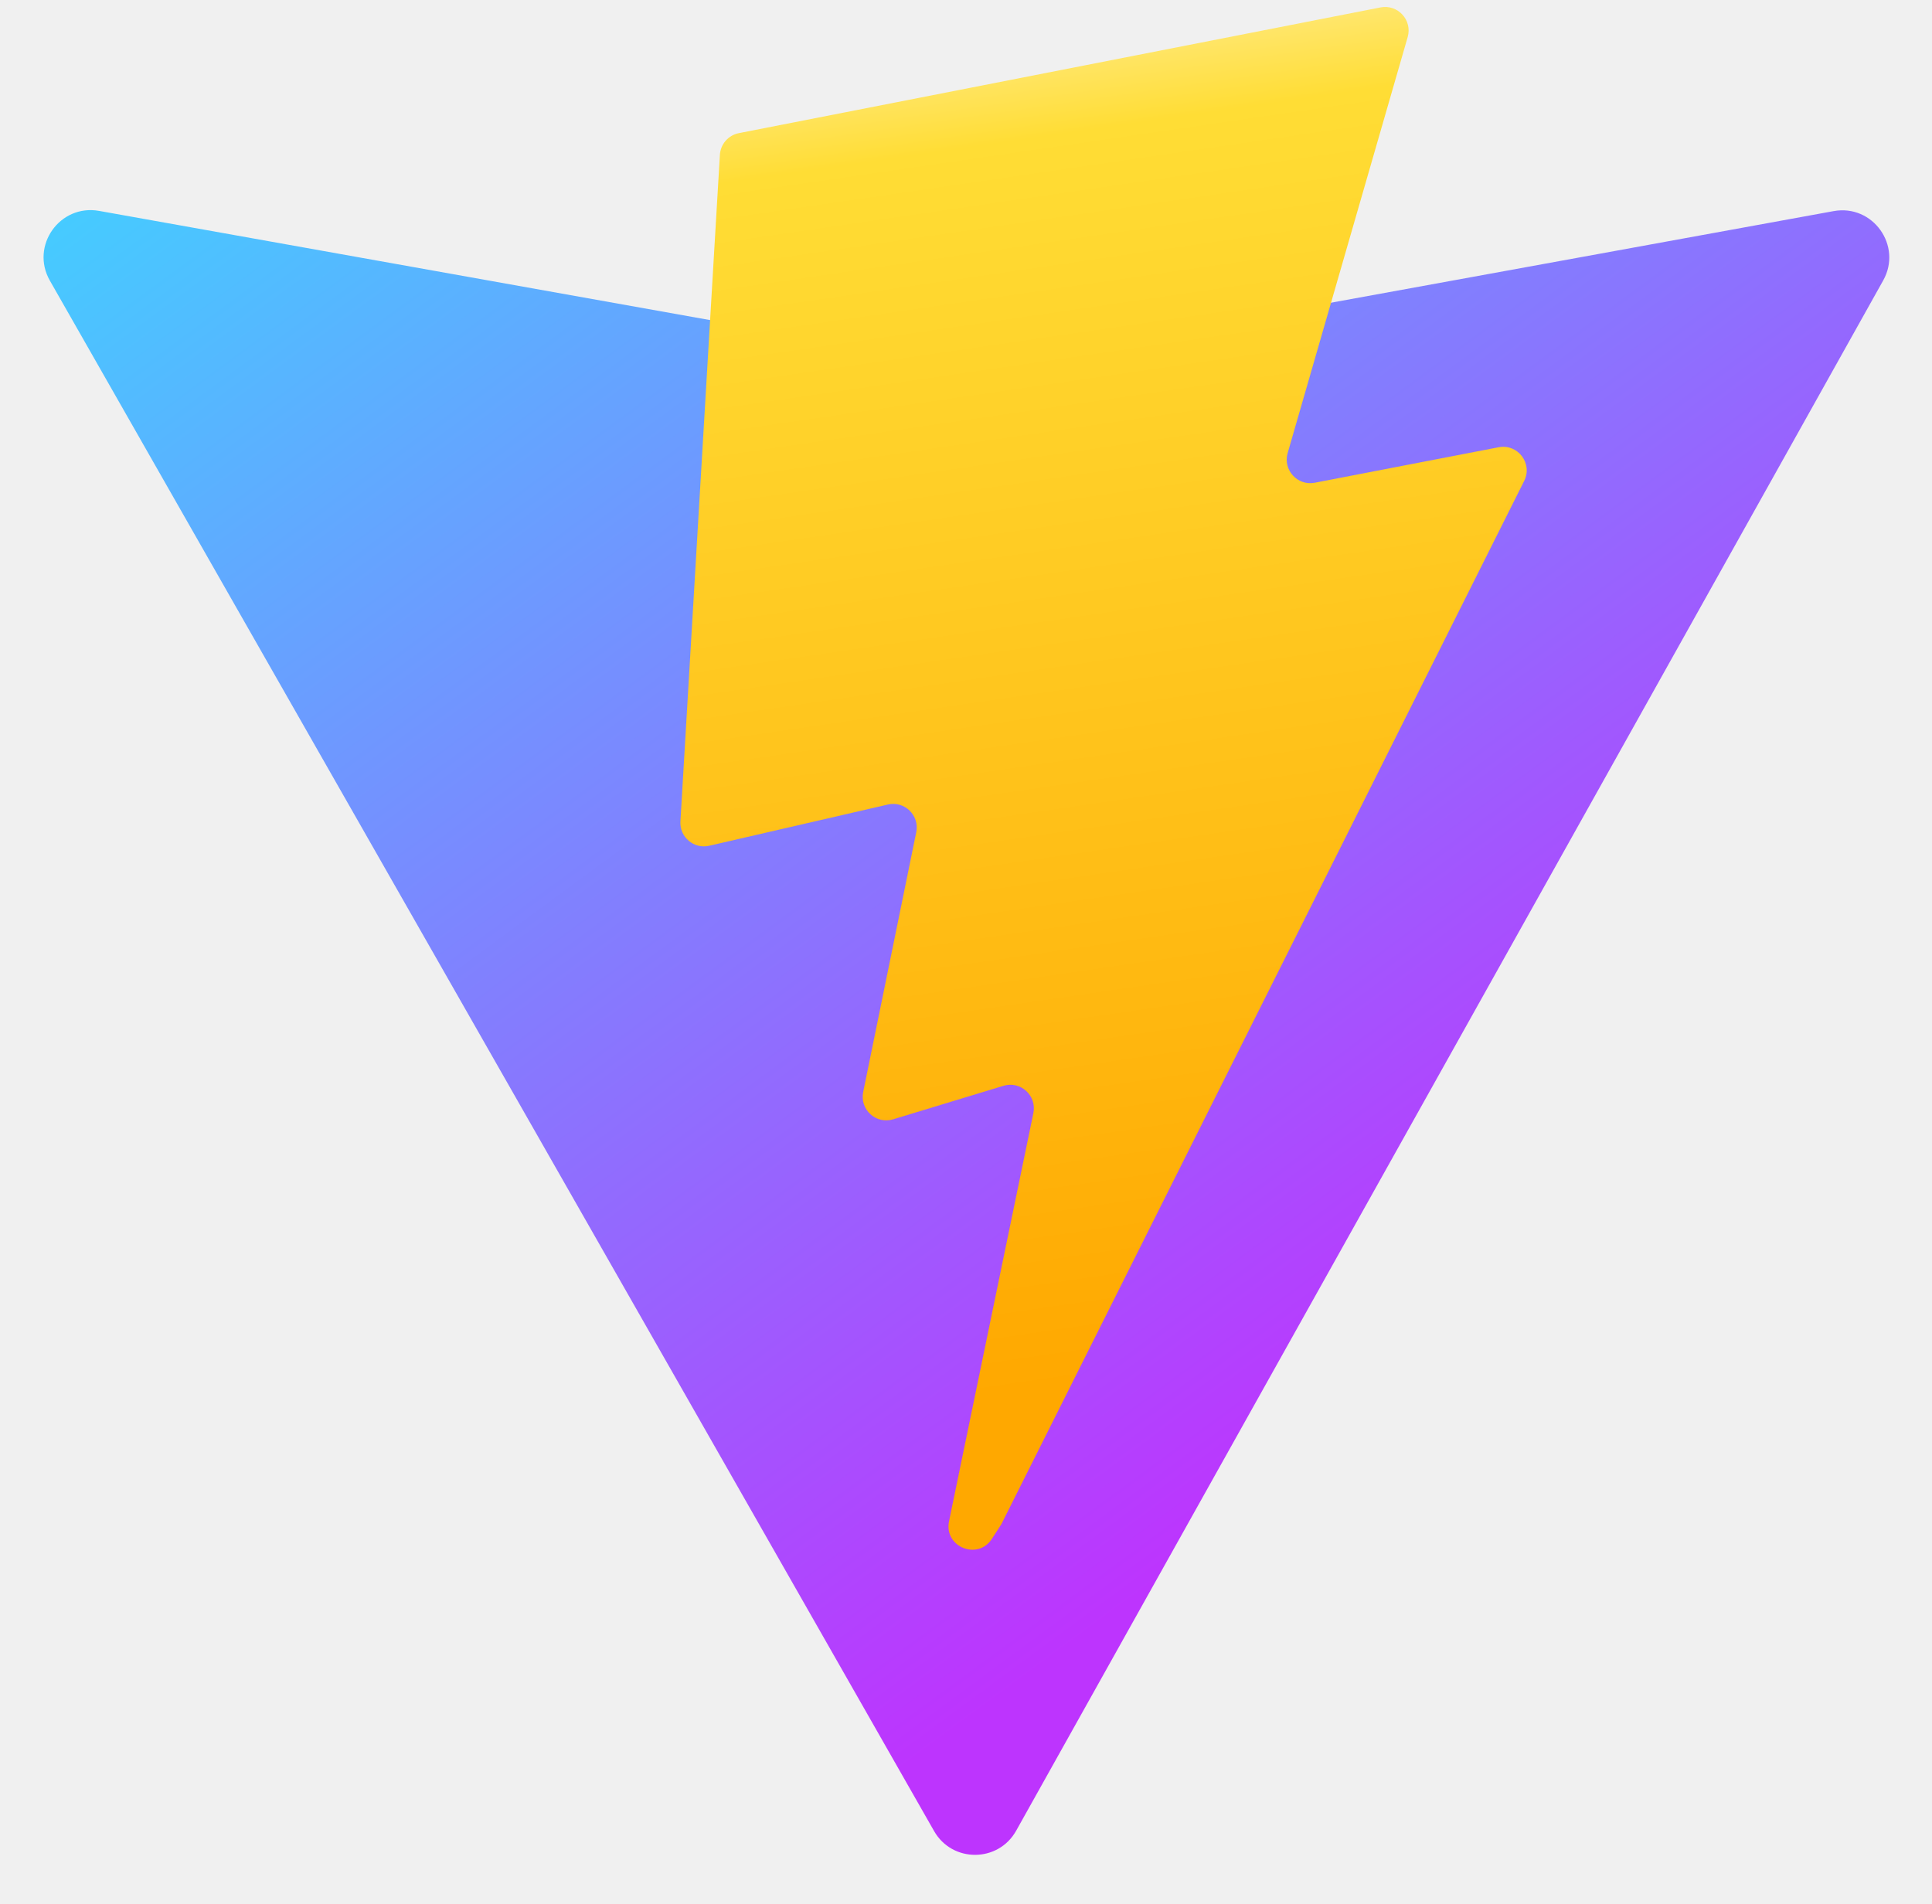
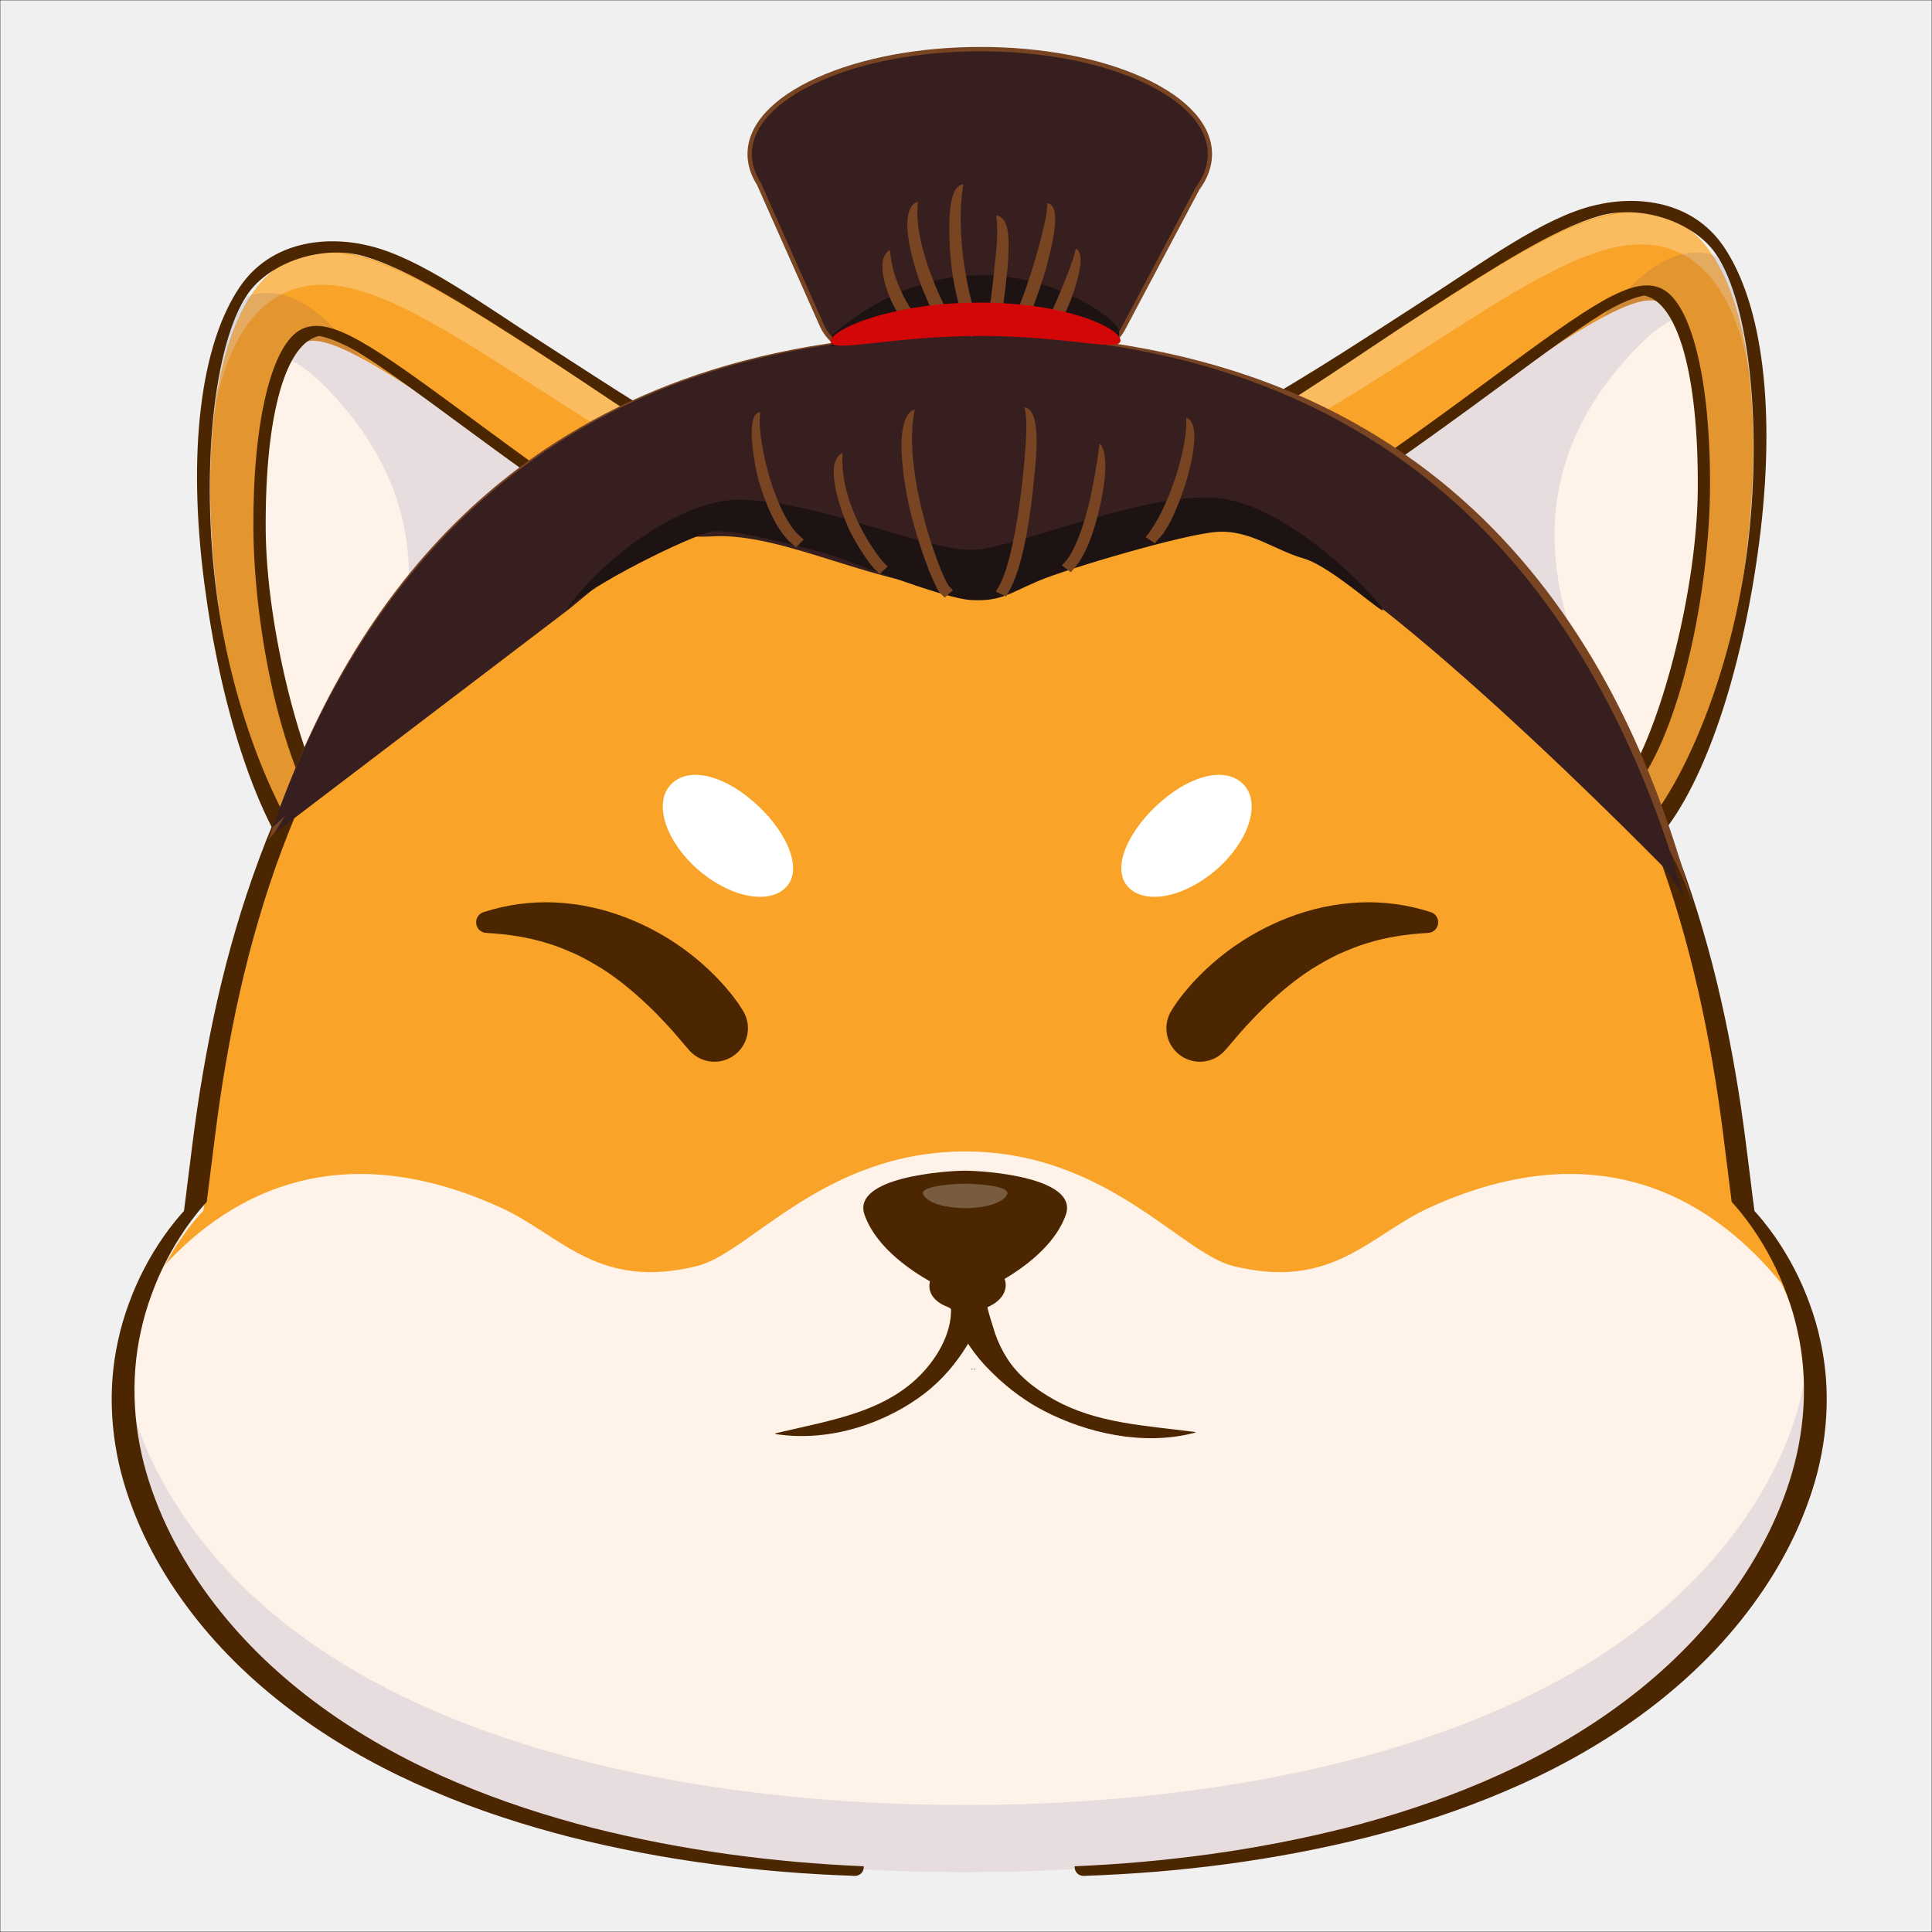
- <svg xmlns="http://www.w3.org/2000/svg" width="410" height="404" viewBox="0 0 410 404" fill="none">
-   <path d="M399.641 59.525L215.643 388.545C211.844 395.338 202.084 395.378 198.228 388.618L10.582 59.556C6.381 52.19 12.68 43.267 21.028 44.759L205.223 77.682C206.398 77.892 207.601 77.89 208.776 77.676L389.119 44.806C397.439 43.289 403.768 52.143 399.641 59.525Z" fill="url(#paint0_linear)" />
-   <path d="M292.965 1.574L156.801 28.255C154.563 28.694 152.906 30.59 152.771 32.866L144.395 174.33C144.198 177.662 147.258 180.248 150.51 179.498L188.42 170.749C191.967 169.931 195.172 173.055 194.443 176.622L183.18 231.775C182.422 235.487 185.907 238.661 189.532 237.56L212.947 230.446C216.577 229.344 220.065 232.527 219.297 236.242L201.398 322.875C200.278 328.294 207.486 331.249 210.492 326.603L212.5 323.5L323.454 102.072C325.312 98.365 322.108 94.137 318.036 94.923L279.014 102.454C275.347 103.161 272.227 99.746 273.262 96.158L298.731 7.867C299.767 4.273 296.636 0.855 292.965 1.574Z" fill="url(#paint1_linear)" />
+ <svg xmlns="http://www.w3.org/2000/svg" width="400" height="400" viewBox="0 0 400 400" fill="none">
+   <g clip-path="url(#clip0_103_232)">
+     <path d="M400.05 400.05H-0.05V-0.05H400.05V400.05ZM0.05 399.95H399.95V0.05H0.05V399.95Z" fill="black" />
+     <g opacity="0.4">
+       <path opacity="0.4" d="M337.98 341.76C335.6 342.96 330.26 345.17 327.4 346.32Z" fill="white" />
+     </g>
+     <path d="M209.01 116.76L147.73 142.72L63.23 179.35C45.3 156.12 35.32 85.51 52.14 60.9C57.22 53.48 64.88 50.11 75.74 53.29C103.06 61.28 146.74 106.13 209.01 116.76Z" fill="#F9A429" />
+     <g opacity="0.5">
+       <path opacity="0.5" d="M208.94 116.97L197.93 121.64C140.84 108.31 100.31 67.71 74.45 60.15C63.6 56.98 55.93 60.34 50.85 67.76C48.2 71.64 46.25 76.64 44.91 82.38C46.12 73.82 48.42 66.44 52.06 61.12C57.14 53.7 64.8 50.33 75.66 53.51C102.99 61.49 146.67 106.34 208.94 116.97Z" fill="white" />
+     </g>
+     <g opacity="0.3">
+       <path opacity="0.3" d="M146.72 143.24L63.78 178.36C45.85 155.13 34.31 86.03 51.13 61.43C54.85 59.99 59.48 60.26 64.96 64.25C78.98 74.47 113 129.7 146.72 143.24Z" fill="#000072" />
+     </g>
+     <path d="M64.73 181.71C63.6 181.71 62.53 181.19 61.84 180.29C52.7 168.44 45.55 145.7 42.3 120.72C38.77 93.59 41.51 71.34 49.67 59.37C56.06 50.01 67.37 48.66 76.5 50.9C87.06 53.48 98.95 62.34 113.37 71.61C138.6 87.83 170.16 109.52 209.08 116.17C211.07 116.51 212.89 115.6 212.55 117.59C212.21 119.58 210.32 120.91 208.34 120.57C167.96 113.67 136.66 89.12 110.87 72.55C96.92 63.58 84.87 55.84 75.45 53.08C66.85 50.56 55.81 54.25 51.25 60.93C44.18 71.29 41.56 97.6 44.81 122.6C47.86 146.02 56.46 167.34 64.73 178.05C65.96 179.65 68.55 179.71 66.96 180.95C66.32 181.44 65.53 181.71 64.73 181.71Z" fill="#4B2600" />
+     <path d="M66.85 165.32C67.84 167.1 68.87 168.67 69.93 169.97L129.86 110.58C94.92 87.68 70.06 67.65 63.04 70.9C61.94 71.41 60.82 72.79 59.78 74.98C56.98 80.86 54.7 92.61 54.79 109.14C54.9 129.02 59.82 152.67 66.85 165.32Z" fill="#FFF3E9" />
+     <g opacity="0.3">
+       <path opacity="0.3" d="M67.27 164.97C68.26 166.75 69.29 168.32 70.35 169.62L130.68 110.58C95.74 87.68 70.5 66.05 63.48 69.3C62.38 69.81 61.25 72.44 60.2 74.64C62.82 75.78 66.39 78.6 71.28 84.39C86.64 102.64 87.15 122.01 80.9 140.15C79.1 145.39 72.8 156.07 67.27 164.97Z" fill="#000072" />
+     </g>
+     <path d="M70.77 173.21C70.71 173.21 70.65 173.21 70.59 173.21C69.7 173.16 68.87 172.74 68.31 172.05C58.53 160.07 52.57 130.7 52.46 109.23C52.34 87.14 56.3 70.99 62.54 68.11C68.44 65.38 76.99 71.4 97.45 86.49C107.16 93.65 118.17 101.77 130.96 110.16C132.42 111.12 132.83 113.08 131.87 114.54C131.74 114.73 131.6 114.91 131.43 115.07L72.99 172.3C72.4 172.88 71.6 173.21 70.77 173.21ZM66.05 69.57C59.24 70.98 54.88 85.55 55.01 109.42C55.12 130.29 62.39 157.76 69.29 169.04L127.66 110.83C116.05 103.07 103.06 93.57 94.56 87.3C86.71 81.51 79.94 76.52 74.76 73.31C69.31 69.95 66.08 69.56 66.05 69.57Z" fill="#4B2600" />
+     <path d="M197.49 108.4L258.77 134.36L343.27 170.99C361.2 147.76 371.19 77.15 354.36 52.55C349.28 45.13 341.62 41.76 330.76 44.94C303.44 52.92 259.77 97.76 197.49 108.4Z" fill="#F9A429" />
+     <g opacity="0.5">
+       <path opacity="0.5" d="M197.56 108.61L208.57 113.28C265.66 99.95 306.19 59.35 332.05 51.79C342.91 48.62 350.57 51.98 355.65 59.4C358.3 63.28 360.25 68.28 361.59 74.02C360.38 65.46 358.08 58.08 354.44 52.76C349.36 45.34 341.7 41.97 330.84 45.15C303.51 53.12 259.84 97.97 197.56 108.61Z" fill="white" />
+     </g>
+     <g opacity="0.3">
+       <path opacity="0.3" d="M259.78 134.88L342.72 170C360.66 146.77 372.2 77.67 355.38 53.07C351.66 51.63 347.03 51.9 341.55 55.89C327.52 66.1 293.5 121.33 259.78 134.88Z" fill="#000072" />
+     </g>
+     <path d="M341.78 173.34C342.91 173.34 343.98 172.82 344.67 171.92C353.81 160.08 360.96 137.34 364.21 112.36C367.74 85.23 365 62.98 356.84 51.01C350.45 41.65 339.14 40.3 330.01 42.54C319.45 45.12 307.56 53.98 293.14 63.25C267.91 79.47 236.35 101.16 197.43 107.81C195.44 108.15 193.62 107.24 193.96 109.23C194.3 111.22 196.19 112.55 198.17 112.21C238.55 105.31 269.85 80.76 295.64 64.19C309.59 55.22 321.64 47.48 331.06 44.73C339.66 42.21 350.7 45.9 355.26 52.59C362.32 62.94 364.95 89.25 361.69 114.25C358.64 137.67 350.04 158.99 341.77 169.7C340.54 171.3 337.95 171.36 339.54 172.6C340.19 173.07 340.97 173.34 341.78 173.34Z" fill="#4B2600" />
+     <path d="M339.66 156.95C338.67 158.73 337.64 160.3 336.58 161.6L276.65 102.21C311.59 79.31 336.45 59.28 343.47 62.53C344.57 63.04 345.68 64.42 346.73 66.61C349.53 72.49 351.81 84.24 351.72 100.76C351.61 120.65 346.68 144.31 339.66 156.95Z" fill="#FFF3E9" />
+     <g opacity="0.3">
+       <path opacity="0.3" d="M339.24 156.6C338.25 158.38 337.22 159.95 336.16 161.25L275.82 102.2C310.76 79.3 336.01 57.67 343.03 60.92C344.13 61.43 345.26 64.06 346.31 66.26C343.69 67.4 340.12 70.22 335.23 76.01C319.87 94.26 319.36 113.62 325.6 131.77C327.41 137.03 333.7 147.7 339.24 156.6Z" fill="#000072" />
+     </g>
+     <path d="M333.52 163.93L275.06 106.7C273.81 105.48 273.79 103.47 275.01 102.22C275.17 102.06 275.35 101.91 275.54 101.78C288.33 93.39 299.33 85.27 309.05 78.11C329.51 63.01 338.06 56.99 343.96 59.73C350.2 62.62 354.16 78.76 354.04 100.85C353.93 122.33 347.96 151.7 338.19 163.67C337.63 164.36 336.8 164.78 335.91 164.83C335.85 164.83 335.79 164.83 335.73 164.83C334.91 164.84 334.11 164.51 333.52 163.93ZM331.76 64.94C326.58 68.14 319.8 73.14 311.96 78.93C303.46 85.2 290.47 94.71 278.86 102.46L337.23 160.67C344.13 149.39 351.4 121.92 351.51 101.05C351.64 77.18 347.27 62.61 340.47 61.2C340.42 61.19 337.2 61.58 331.76 64.94Z" fill="#4B2600" />
+     <path d="M366.11 322.6C328.12 383.88 226.35 385.66 202.23 385.66C178.11 385.66 76.33 383.87 38.35 322.6C22.66 297.28 27.06 276.44 33.23 263.77C36.77 256.49 40.88 251.89 42.1 250.68C47.4 219.43 53.97 78.34 202.24 78.34C350.51 78.34 357.08 219.43 362.38 250.68C363.6 251.89 367.71 256.49 371.25 263.77C377.4 276.44 381.8 297.27 366.11 322.6Z" fill="#F9A429" />
+     <path d="M363.7 324.56C325.72 385.83 223.99 387.63 199.83 387.63H199.81C175.66 387.63 73.93 385.83 35.95 324.56C20.25 299.24 24.66 278.4 30.82 265.73C44.16 249.26 67.66 233.56 103.79 250.07C116.03 255.67 123.79 267.23 144.35 262.11C155.25 259.39 170.53 238.41 199.81 238.4H199.83C229.11 238.41 244.39 259.39 255.3 262.11C275.86 267.23 283.63 255.67 295.86 250.07C331.99 233.55 355.48 249.26 368.82 265.73C374.99 278.41 379.4 299.24 363.7 324.56Z" fill="#FFF3E9" />
+     <g opacity="0.3">
+       <path opacity="0.3" d="M363.7 324.57C325.71 385.85 223.94 387.63 199.82 387.63C175.7 387.63 73.92 385.85 35.94 324.57C26.06 308.62 24.15 294.45 25.63 282.99C26.69 291.36 29.75 300.65 35.94 310.64C73.92 371.92 175.69 373.7 199.81 373.7C223.93 373.7 325.71 371.92 363.69 310.64C369.88 300.65 372.94 291.36 374 282.99C375.49 294.45 373.58 308.62 363.7 324.57Z" fill="#000072" />
+     </g>
+     <path d="M201.53 283.44L201.09 283.51V283.37L201.53 283.44Z" fill="#512717" />
+     <path d="M201.95 283.37V283.51L201.53 283.44L201.95 283.37Z" fill="#512717" />
+     <path d="M143.1 91.77C152.15 88.71 161.52 86.65 170.94 85.27C180.37 83.92 189.88 83.35 199.38 83.26C208.87 83.33 218.39 83.92 227.82 85.25C237.24 86.64 246.61 88.68 255.66 91.74C264.74 94.75 273.46 98.73 281.69 103.61C289.87 108.52 297.51 114.32 304.29 120.96C304.32 120.99 304.35 121.03 304.38 121.06C304.51 120.98 304.63 120.89 304.73 120.78C305.42 120.07 305.41 118.93 304.71 118.24C297.93 111.6 290.29 105.8 282.11 100.89C273.89 96.01 265.16 92.03 256.08 89.02C247.02 85.95 237.66 83.92 228.24 82.53C218.8 81.2 209.29 80.61 199.8 80.54C190.31 80.63 180.79 81.19 171.36 82.55C161.94 83.93 152.58 85.98 143.52 89.04C134.44 92.05 125.72 96.03 117.5 100.91C109.32 105.82 101.68 111.61 94.89 118.25C94.22 118.9 94.17 119.95 94.76 120.67L94.77 120.68C101.48 114.17 109.02 108.46 117.08 103.63C125.3 98.75 134.02 94.77 143.1 91.77Z" fill="#4B2600" />
+     <path d="M94.42 368.98C85.18 365.07 76.26 360.25 67.98 354.41C59.7 348.57 52.07 341.67 45.67 333.68C39.28 325.71 34.04 316.69 30.86 306.74C27.66 296.84 26.86 285.93 29.16 275.64C29.71 273.07 30.45 270.54 31.36 268.08C32.25 265.61 33.3 263.21 34.51 260.88C35.71 258.55 37.07 256.31 38.56 254.16C39.32 253.09 40.1 252.03 40.94 251C41.54 250.27 42.13 249.56 42.8 248.84C43.08 246.79 43.31 244.69 43.59 242.58L44.53 235.12C45.16 230.13 45.88 225.12 46.75 220.14C48.46 210.17 50.66 200.24 53.53 190.48C54.96 185.6 56.55 180.76 58.34 175.99C60.13 171.22 62.06 166.5 64.22 161.88C68.16 153.5 72.94 145.45 78.81 138.28C78.71 138.12 78.59 137.98 78.45 137.85C77.7 137.19 76.56 137.27 75.9 138.02C69.19 145.71 63.84 154.54 59.51 163.76C57.34 168.38 55.4 173.1 53.63 177.87C51.86 182.64 50.25 187.48 48.82 192.36C45.94 202.12 43.75 212.05 42.04 222.02C41.17 227.01 40.45 232.01 39.82 237L38.88 244.46C38.61 246.57 38.38 248.67 38.09 250.72C37.42 251.44 36.83 252.14 36.23 252.88C35.39 253.91 34.61 254.97 33.85 256.04C32.36 258.19 31 260.44 29.8 262.76C28.59 265.09 27.54 267.49 26.65 269.96C25.74 272.43 25 274.95 24.45 277.52C22.14 287.81 22.94 298.72 26.15 308.62C29.34 318.57 34.57 327.58 40.96 335.56C47.36 343.55 55 350.45 63.27 356.29C71.54 362.13 80.47 366.95 89.71 370.86C98.94 374.81 108.47 377.88 118.12 380.36C137.45 385.22 157.22 387.72 176.97 388.38C177.91 388.41 178.72 387.71 178.82 386.77C178.83 386.64 178.83 386.51 178.82 386.39C160.02 385.59 141.23 383.1 122.83 378.48C113.18 376 103.65 372.92 94.42 368.98Z" fill="#4B2600" />
+     <path d="M306.91 368.98C316.15 365.07 325.07 360.25 333.35 354.41C341.63 348.57 349.26 341.67 355.66 333.68C362.05 325.71 367.29 316.69 370.47 306.74C373.67 296.84 374.48 285.93 372.17 275.64C371.62 273.07 370.88 270.54 369.97 268.08C369.08 265.61 368.03 263.21 366.82 260.88C365.62 258.55 364.26 256.31 362.77 254.16C362.01 253.09 361.23 252.03 360.39 251C359.79 250.27 359.2 249.56 358.53 248.84C358.25 246.79 358.01 244.69 357.74 242.58L356.8 235.12C356.17 230.13 355.45 225.12 354.58 220.14C352.87 210.17 350.67 200.24 347.8 190.48C346.37 185.6 344.78 180.76 342.99 175.99C341.2 171.22 339.27 166.5 337.1 161.88C333.16 153.5 328.38 145.45 322.51 138.28C322.61 138.12 322.73 137.98 322.87 137.85C323.62 137.19 324.76 137.27 325.42 138.02C332.13 145.71 337.48 154.54 341.81 163.76C343.98 168.38 345.92 173.1 347.7 177.87C349.48 182.64 351.08 187.48 352.51 192.36C355.39 202.12 357.58 212.05 359.29 222.02C360.16 227.01 360.88 232.01 361.51 237L362.45 244.46C362.72 246.57 362.96 248.67 363.24 250.72C363.91 251.44 364.5 252.14 365.1 252.88C365.94 253.91 366.72 254.97 367.48 256.04C368.97 258.19 370.33 260.44 371.53 262.76C372.74 265.09 373.79 267.49 374.68 269.96C375.59 272.43 376.33 274.95 376.88 277.52C379.19 287.81 378.39 298.72 375.18 308.62C371.99 318.57 366.76 327.58 360.37 335.56C353.97 343.55 346.33 350.45 338.06 356.29C329.79 362.13 320.86 366.95 311.62 370.86C302.39 374.81 292.86 377.88 283.21 380.36C263.88 385.22 244.11 387.72 224.36 388.38C223.37 388.41 222.54 387.64 222.5 386.65C222.5 386.56 222.5 386.47 222.51 386.39C241.31 385.59 260.1 383.1 278.5 378.48C288.15 376 297.68 372.92 306.91 368.98Z" fill="#4B2600" />
+     <path d="M201.54 274.23L201.11 274.29V274.16L201.54 274.23Z" fill="#512717" />
+     <path d="M201.97 274.16V274.29L201.54 274.23L201.97 274.16Z" fill="#512717" />
+     <path d="M229.28 273.31C229.28 273.31 232.45 282.5 224.15 287.22C216.17 291.76 206.77 285.87 202.36 282.43C200.75 281.18 199.82 279.26 199.82 277.22C199.82 279.25 198.88 281.18 197.28 282.43C192.86 285.87 183.47 291.75 175.49 287.22C167.19 282.51 170.36 273.31 170.36 273.31C170.36 273.31 172.33 248.7 199.83 248.7C227.33 248.7 229.28 273.31 229.28 273.31Z" fill="#FFF3E9" />
+     <path d="M220.65 251.56C216.71 262.59 199.83 268.81 199.83 268.81C199.83 268.81 182.95 262.59 179.01 251.56C176.2 243.67 196.06 242.38 199.83 242.38C203.6 242.38 223.46 243.67 220.65 251.56Z" fill="#4B2600" />
+     <g opacity="0.5">
+       <path opacity="0.5" d="M208.46 247.4C206.83 250.19 199.83 250.14 199.83 250.14C199.83 250.14 192.83 250.19 191.2 247.4C190.03 245.41 198.27 245.08 199.83 245.08C201.39 245.08 209.63 245.4 208.46 247.4Z" fill="white" />
+     </g>
+     <path d="M160.6 296.91C172.36 298.72 183.92 294.25 191.36 288.55C195.18 285.62 198.01 282.14 200.2 278.59C201.59 276.35 202.65 273.92 203.32 271.38C203.77 269.68 203.21 266.8 205.3 265.69C211.4 262.44 205.42 256.27 198.51 256.87C191.65 257.47 188.36 264.36 195.5 266.5C196.2 266.65 196.88 266.91 197.49 267.28L195.19 265.35C199.62 272.19 194.85 281.69 187.84 287.09C180.39 292.83 170.93 294.29 160.58 296.75C160.48 296.77 160.46 296.89 160.6 296.91Z" fill="#4B2600" />
+     <path d="M247.41 296.47C236.72 295.11 227.06 294.66 218.36 289.85C214.08 287.49 210.67 284.63 208.53 281.26C207.5 279.65 206.66 277.92 206.03 276.11C205.82 275.49 204.31 270.7 204.46 270.63C210.93 267.84 208.72 260.91 200.38 260.91C192.41 260.91 189.31 268.03 196.3 270.63C198.06 271.28 199.06 275.97 199.81 277.21C201 279.19 202.39 281.03 203.96 282.72C207.23 286.2 211.19 289.53 216.11 292.09C224.8 296.61 236.66 299.48 247.41 296.62C247.51 296.61 247.55 296.49 247.41 296.47Z" fill="#4B2600" />
+     <path d="M250.5 31.92C250.5 19.79 229.07 10.18 203.02 10.18C176.97 10.18 155.21 19.79 155.21 31.92C155.21 34.05 155.88 36.11 157.13 38.07L170.26 67.6C171.89 70.99 175.39 73.16 179.24 73.16H223.81C227.41 73.16 230.73 71.26 232.48 68.18L247.95 39.03C249.6 36.8 250.5 34.4 250.5 31.92Z" fill="#381F1F" />
+     <path d="M223.81 73.61H179.24C175.24 73.61 171.56 71.33 169.86 67.8L169.85 67.79L156.73 38.28C155.42 36.21 154.76 34.07 154.76 31.91C154.76 25.89 159.88 20.26 169.16 16.08C178.26 11.98 190.29 9.72 203.02 9.72C215.73 9.72 227.7 11.98 236.71 16.08C245.89 20.26 250.94 25.88 250.94 31.91C250.94 34.43 250.06 36.91 248.32 39.27L232.86 68.4C231.05 71.62 227.57 73.61 223.81 73.61ZM170.67 67.42C172.22 70.64 175.59 72.72 179.24 72.72H223.81C227.25 72.72 230.42 70.9 232.09 67.98L247.57 38.8L247.59 38.77C249.23 36.55 250.06 34.25 250.06 31.91C250.06 20.17 228.96 10.62 203.03 10.62C190.42 10.62 178.53 12.85 169.54 16.9C165.17 18.87 161.74 21.16 159.35 23.7C156.9 26.31 155.66 29.07 155.66 31.91C155.66 33.9 156.28 35.89 157.51 37.82L157.54 37.88L170.67 67.42Z" fill="#784421" />
+     <path d="M61.36 168.12C62.82 163.54 65.15 159.84 65.54 159.23C64.67 159.67 64.02 160.12 63.59 160.57C87.8 101.7 134.02 71.86 201.08 71.86C271.8 71.86 319.25 104.95 342.26 170.26C347.66 178.52 350.3 186.5 350.92 188.54L348.5 180.37C344.3 166.15 338.97 153.1 332.67 141.58C325.07 127.68 315.83 115.59 305.21 105.65C292.97 94.2 278.6 85.31 262.49 79.24C244.46 72.44 223.8 68.99 201.09 68.99C180.31 68.99 161.21 71.88 144.35 77.57C129.1 82.72 115.31 90.28 103.36 100.05C83.73 116.1 68.54 138.5 58.2 166.63L55.52 173.93L60.59 168.08L61.36 168.12Z" fill="#784421" />
+     <path d="M65.95 159.03L74.64 156.22C70.88 157.14 67.93 158.08 65.95 159.03Z" fill="#784421" />
+     <path d="M199.79 121.86C221.46 121.86 237.34 107.7 253.41 109.73C263.55 111.01 276.49 117.15 285.71 123.51C287.06 124.44 289.95 125.89 291.21 126.49C319.05 139.73 334.96 164.92 348.63 185.68C333.48 132.56 297 69.36 200.24 69.36C112.1 69.36 73.97 121.79 56.44 171.29C93.14 137.07 114.99 119.43 138.85 109.12C149.98 104.31 132.95 111.91 147.44 111.05C162.45 110.16 182.18 121.86 199.79 121.86Z" fill="#381F1F" />
+     <path d="M172.33 69.29C202.04 44.26 229.45 64.64 231.36 67.69C232.23 69.08 231.25 71.17 231.25 71.17C231.25 71.17 210.87 67.93 203.61 68.54C196.35 69.15 172.12 71.73 172.12 71.73L172.33 69.29Z" fill="#1E1313" />
+     <path d="M184.24 51.76C180.94 53.7 183.71 60.92 185.24 63.71C186.79 66.5 188.27 68.43 189.43 69.37L190.41 68.9L192.12 67.91L191.04 67.06C190.62 66.73 188.96 64.78 187.55 62.23C186.14 59.68 184.82 56.45 184.42 53.19L184.24 51.76Z" fill="#784421" />
+     <path d="M191.03 59.91C192.24 62.88 193.62 65.76 195.18 68.56L195.88 69.79L198.17 68.28L197.46 67.05C195.97 64.37 194.64 61.59 193.49 58.75C191.53 53.96 189.7 47.9 189.95 43.18L190.03 41.74C185.21 43.36 189.69 56.6 191.03 59.91Z" fill="#784421" />
+     <path d="M197.35 57.68C197.76 60.01 198.29 62.32 198.93 64.6C199.46 66.45 199.87 67.68 200.36 68.52L201.07 69.74L203.35 68.21L202.64 66.99C202.53 66.81 202 65.5 201.5 63.76C200.89 61.58 200.39 59.37 200 57.14C199.08 51.94 198.49 45.5 199.24 39.62L199.42 38.18C195.12 38.36 196.72 54.07 197.35 57.68Z" fill="#784421" />
+     <path d="M206.24 44.63C206.78 48.17 206.25 51.71 205.94 54.95C205.52 59.4 204.88 64.45 204.24 67.5L203.95 68.91L206.58 69.54L206.87 68.13C207.56 64.82 208.19 59.76 208.62 55.24C208.92 50.76 209.33 44.88 206.24 44.63Z" fill="#784421" />
+     <path d="M216.87 42.03L216.75 43.47C216.6 45.24 215.43 50.1 213.97 54.87C212.51 59.64 210.73 64.53 209.56 66.62L208.86 67.85L211.16 69.34L211.85 68.11C213.33 65.48 215.04 60.63 216.52 55.76C217.85 50.76 219.96 42.7 216.87 42.03Z" fill="#784421" />
+     <path d="M222.74 51.49L222.38 52.88C222 54.37 218.35 64.07 216.29 67.06L215.49 68.21L217.95 69.12L218.45 68.77C220.99 64.97 225.78 52.8 222.74 51.49Z" fill="#784421" />
+     <path d="M117.97 125.99L56.74 172.59L72.05 147.95L109.62 113.12L131.88 108.73L133.12 113.44L117.97 125.99Z" fill="#381F1F" />
+     <path d="M345.86 181C345.86 181 280.61 113.85 259.58 110.08C238.55 106.31 259.89 95.96 259.89 95.96L299.47 116.67L335.34 162.17L345.86 181Z" fill="#381F1F" />
+     <path d="M117.24 126.25C123.93 116.37 141.1 102.96 153.81 103.45C171.07 104.12 192.69 114.51 202.01 113.79C211.33 113.07 238.66 101.23 253 103.21C267.34 105.19 284.23 122.89 286.13 125.87C288.03 128.85 276 117.36 269.9 115.62C263.8 113.88 258.76 109.63 251.87 110.13C244.98 110.63 220.88 117.76 214.91 120.31C208.94 122.86 207.14 124.57 201.04 124.23C194.94 123.89 175.07 115.76 170.82 114.58C166.57 113.4 151.32 109.24 147.16 110.1C143 110.96 122.11 121.03 117.24 126.25Z" fill="#1E1313" />
+     <path d="M157.05 99.44C158.59 104.65 160.79 109.83 163.94 112.57L164.81 113.33L166.41 111.7L165.55 110.95C163.14 108.86 160.81 103.87 159.33 98.85C157.85 93.83 157.12 88.65 157.31 86.43L157.4 85.33C153.98 85.5 156.48 97.47 157.05 99.44Z" fill="#784421" />
+     <path d="M175.98 110C176.91 111.83 177.95 113.59 179.11 115.28C180.06 116.65 180.78 117.55 181.29 118.04L182.13 118.83L183.81 117.27L182.98 116.48C182.78 116.29 181.99 115.36 181.1 114.07C179.99 112.47 179 110.79 178.12 109.05C176.09 105.05 174.29 99.94 174.41 94.9L174.43 93.79C170.06 95.76 174.78 107.59 175.98 110Z" fill="#784421" />
+     <path d="M189.22 108.68C190.09 111.87 191.13 115.01 192.33 118.09C192.82 119.33 193.28 120.37 193.68 121.17C194.08 121.97 194.29 122.46 194.78 122.94L195.6 123.73L197.31 122.2L196.49 121.4C196.57 121.48 196.18 120.96 195.82 120.24C195.46 119.52 195.03 118.52 194.55 117.32C193.37 114.31 192.36 111.25 191.51 108.13C189.55 100.97 188.11 92.32 189.2 85.86L189.38 84.76C184.19 86.55 187.7 103.62 189.22 108.68Z" fill="#784421" />
+     <path d="M212.07 84.34C213.07 86.71 212.07 96.22 211.46 101.43C210.55 109.25 208.87 117.85 206.76 121.5L206.2 122.48L208.28 123.53L208.84 122.55C211.4 118.12 212.98 109.6 213.82 101.67C214.36 96.43 215.99 84.8 212.07 84.34Z" fill="#784421" />
+     <path d="M227.66 91.8C227.07 96.36 226.3 100.9 225.37 104.65C224.19 109.38 222.45 114.13 220.62 116.21L219.87 117.07L221.69 118.48L222.44 117.63C224.86 114.88 226.54 110.03 227.66 105.16C228.76 100.4 229.66 93.8 227.66 91.8Z" fill="#784421" />
+     <path d="M245.58 86.5C246.02 91.6 242.63 103.81 237.89 110.31L237.2 111.21L239.12 112.5L239.81 111.6C243.69 108.44 250.44 87.74 245.58 86.5Z" fill="#784421" />
+     <path d="M231.99 70.5C231.99 68.02 221 62.65 202.81 62.65C184.62 62.65 171.95 68.22 171.95 70.7C171.95 73.18 184.71 69.55 202.91 69.55C221.11 69.55 231.99 72.99 231.99 70.5Z" fill="#D30707" />
+     <path d="M142.14 216.81L140.38 214.74C139.75 213.98 139.06 213.24 138.38 212.48C137.01 210.99 135.6 209.52 134.12 208.12C131.16 205.33 128.03 202.7 124.59 200.52C122.86 199.46 121.08 198.43 119.22 197.56C117.35 196.74 115.43 195.91 113.43 195.32C109.43 194.05 105.17 193.41 100.71 193.15H100.64C99.43 193.08 98.5 192.04 98.58 190.82C98.63 189.92 99.23 189.14 100.09 188.86C104.83 187.31 109.81 186.63 114.8 186.84C119.93 187.07 124.98 188.16 129.76 190.04C136.97 192.84 143.46 197.2 148.78 202.81C149.67 203.73 150.5 204.71 151.33 205.72C151.74 206.23 152.13 206.75 152.52 207.29C152.72 207.55 152.91 207.84 153.1 208.13L153.74 209.12C155.82 212.34 154.9 216.63 151.68 218.71C148.76 220.6 144.89 220.03 142.64 217.38L142.14 216.81Z" fill="#4B2600" />
+     <path d="M162.95 183.46C159.57 187.4 151.4 185.94 144.7 180.2C138 174.46 135.3 166.61 138.68 162.67C142.06 158.73 149.14 160.09 155.84 165.83C162.54 171.57 166.32 179.52 162.95 183.46Z" fill="white" />
+     <path d="M254.21 216.81L255.97 214.74C256.61 213.98 257.29 213.24 257.96 212.48C259.33 210.99 260.74 209.52 262.22 208.12C265.18 205.33 268.31 202.7 271.75 200.52C273.48 199.46 275.26 198.43 277.12 197.56C278.99 196.74 280.91 195.91 282.91 195.32C286.91 194.05 291.17 193.41 295.63 193.15H295.7C296.91 193.08 297.84 192.04 297.76 190.82C297.71 189.92 297.11 189.14 296.25 188.86C291.51 187.31 286.53 186.63 281.54 186.84C276.41 187.07 271.36 188.16 266.58 190.04C259.37 192.84 252.88 197.2 247.56 202.81C246.67 203.73 245.84 204.71 245.01 205.72C244.6 206.23 244.21 206.75 243.82 207.29C243.62 207.55 243.43 207.84 243.24 208.13L242.6 209.12C240.52 212.34 241.44 216.63 244.66 218.71C247.58 220.6 251.45 220.03 253.7 217.38L254.21 216.81Z" fill="#4B2600" />
+     <path d="M233.41 183.46C236.79 187.4 244.95 185.94 251.66 180.2C258.37 174.46 261.06 166.61 257.68 162.67C254.3 158.73 247.22 160.09 240.52 165.83C233.82 171.57 230.03 179.52 233.41 183.46Z" fill="white" />
+   </g>
  <defs>
-     <linearGradient id="paint0_linear" x1="6" y1="33" x2="235" y2="344" gradientUnits="userSpaceOnUse">
-       <stop stop-color="#41D1FF" />
-       <stop offset="1" stop-color="#BD34FE" />
-     </linearGradient>
-     <linearGradient id="paint1_linear" x1="194.651" y1="8.818" x2="236.076" y2="292.989" gradientUnits="userSpaceOnUse">
-       <stop stop-color="#FFEA83" />
-       <stop offset="0.083" stop-color="#FFDD35" />
-       <stop offset="1" stop-color="#FFA800" />
-     </linearGradient>
+     <clipPath id="clip0_103_232">
+       <rect width="400" height="400" fill="white" />
+     </clipPath>
  </defs>
</svg>
